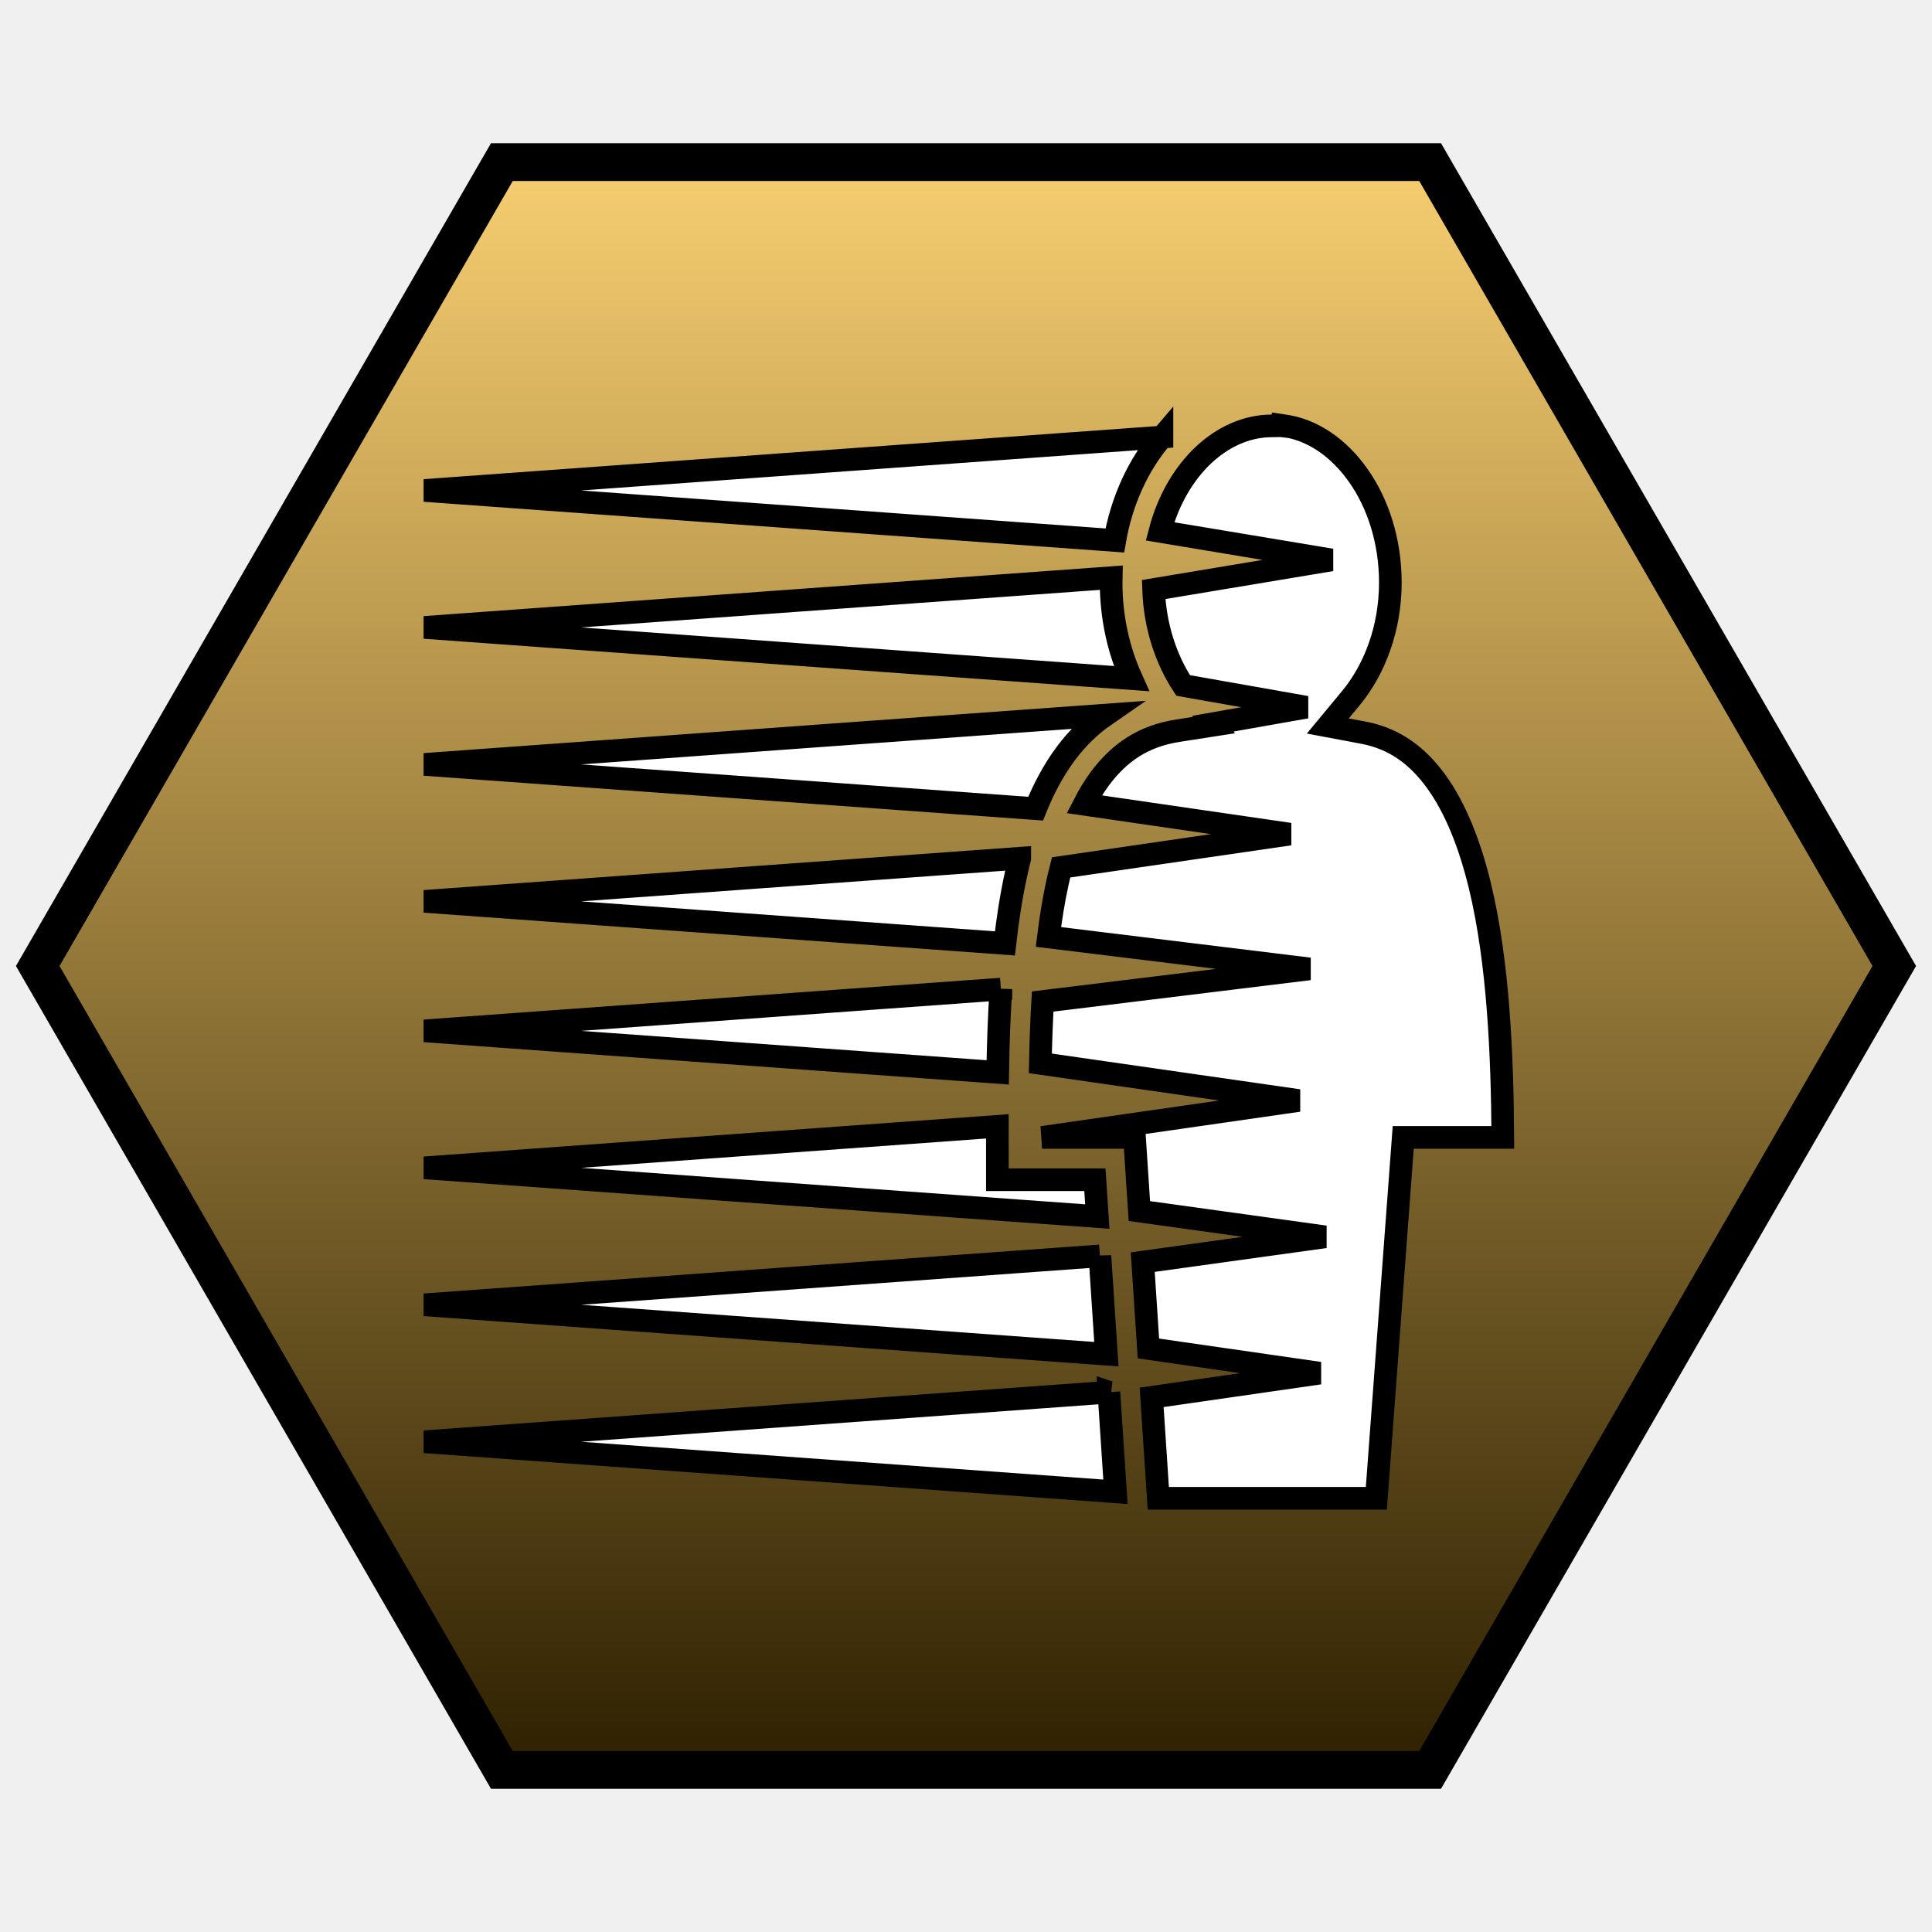
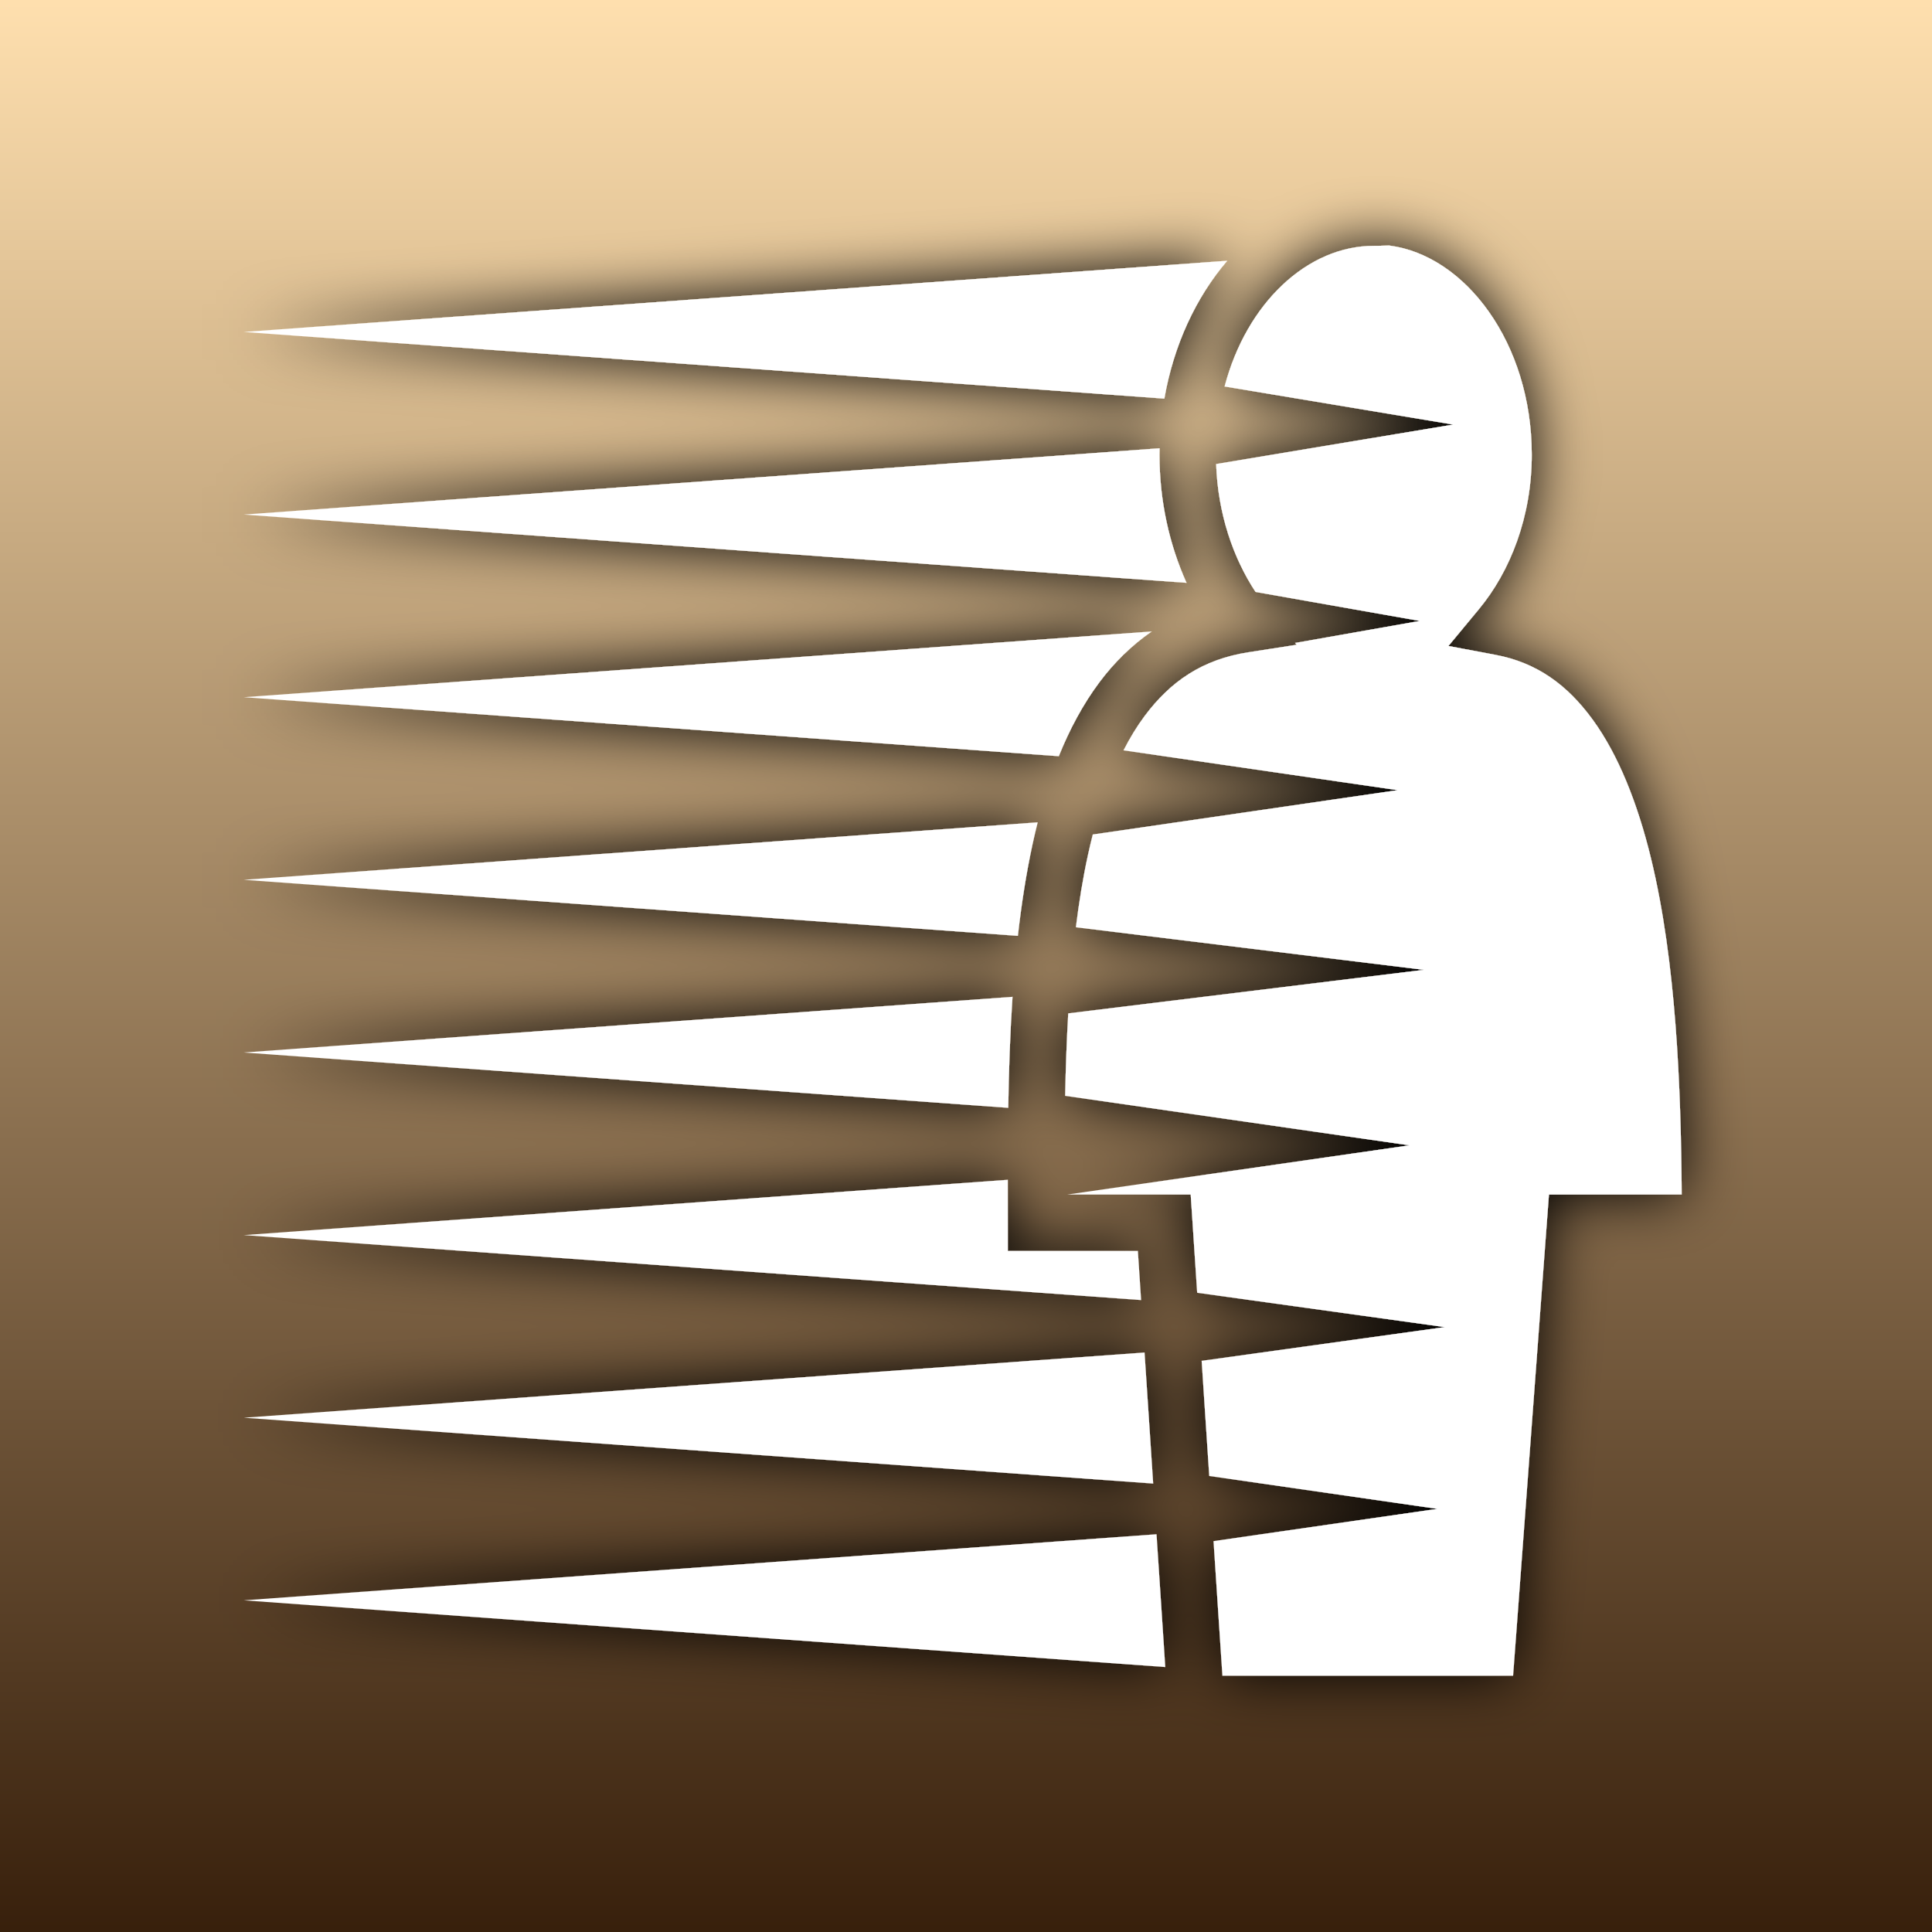
- <svg xmlns="http://www.w3.org/2000/svg" viewBox="0 0 512 512" style="height: 512px; width: 512px;">
+ <svg xmlns="http://www.w3.org/2000/svg" viewBox="0 0 512 512" style="height: 64px; width: 64px;">
  <defs>
-     <filter id="shadow-2" height="300%" width="300%" x="-100%" y="-100%">
-       <feFlood flood-color="rgba(208, 2, 27, 1)" result="flood" />
-       <feComposite in="flood" in2="SourceGraphic" operator="atop" result="composite" />0<feOffset dy="10" result="offset" />
-       <feComposite in="SourceGraphic" in2="offset" operator="over" />
-     </filter>
-     <filter id="shadow-3" height="300%" width="300%" x="-100%" y="-100%">
-       <feFlood flood-color="rgba(208, 2, 27, 1)" result="flood" />
-       <feComposite in="flood" in2="SourceGraphic" operator="atop" result="composite" />0<feOffset dy="10" result="offset" />
+     <filter id="shadow-1" height="300%" width="300%" x="-100%" y="-100%">
+       <feFlood flood-color="rgba(0, 0, 0, 1)" result="flood" />
+       <feComposite in="flood" in2="SourceGraphic" operator="atop" result="composite" />
+       <feGaussianBlur in="composite" stdDeviation="10" result="blur" />
+       <feOffset dx="0" dy="0" result="offset" />
      <feComposite in="SourceGraphic" in2="offset" operator="over" />
    </filter>
    <linearGradient x1="0" x2="0" y1="0" y2="1" id="lorc-dodging-gradient-0">
-       <stop offset="0%" stop-color="#f5cc6f" stop-opacity="1" />
-       <stop offset="100%" stop-color="#302202" stop-opacity="1" />
+       <stop offset="0%" stop-color="#ffe0af" stop-opacity="1" />
+       <stop offset="100%" stop-color="#371f0b" stop-opacity="1" />
    </linearGradient>
  </defs>
-   <polygon points="379,469.04,133,469.04,10,256,133,42.96,379,42.96,502,256" fill="url(#lorc-dodging-gradient-0)" stroke="#000000" stroke-opacity="1" stroke-width="10" />
+   <path d="M0 0h512v512H0z" fill="url(#lorc-dodging-gradient-0)" />
  <g class="" transform="translate(0,0)" style="">
-     <path d="M396.082 17.326c-.166-.025-1.922.108-4.977.108-21.975 0-42.158 18.904-49.437 46.595l75.713 12.61-78.526 13.085c.564 16.248 5.55 30.99 13.062 42.367l54.39 9.603-41.277 7.29.484.607-15.91 2.47c-15.262 2.366-25.866 9.63-34.46 21.165-2.534 3.4-4.848 7.198-6.962 11.328l90.798 13.2-100.976 14.684c-.576 2.25-1.118 4.542-1.627 6.874-1.662 7.613-2.953 15.622-3.982 23.854l115.275 14.107-117.81 14.418c-.525 9.083-.84 18.236-1.022 27.31l114.07 16.407-113.304 16.3h40.826l2.144 32.532 82.026 11.38-80.54 11.173 2.512 38.14 75.582 10.897-74.158 10.69 2.938 44.59h96.306l11.875-159.403h43.983c-.228-36.033-1.914-77.32-10.137-111.194-4.462-18.384-10.84-34.42-19.314-46.063-8.472-11.642-18.583-18.958-32.248-21.53l-15.59-2.933 10.124-12.213c10.435-12.587 17.49-30.688 17.49-51.127 0-37.056-22.084-66.04-47.127-69.295l-.106-.013-.108-.016zm-53.535 5.055L16.785 45.968l304.93 22.082c3.073-17.672 10.43-33.57 20.832-45.67zm-22.402 62.114L16.783 106.46l312.28 22.612c-5.686-12.618-8.96-27.047-8.96-42.422 0-.722.027-1.437.042-2.156zm-2.612 60.688L16.783 166.96l269.96 19.546c3.583-8.906 7.975-17.144 13.415-24.445 4.868-6.532 10.676-12.254 17.375-16.878zm-37.79 63.228l-262.96 19.04L273.19 246.02c1.18-10.497 2.77-20.808 4.927-30.69.51-2.33 1.05-4.635 1.625-6.918zm-8.327 57.803L16.783 284.65l253.225 18.336c.18-12.057.585-24.438 1.408-36.773zm-1.562 60.605l-253.07 18.325 297.22 21.52-1.072-16.267H269.86v-9.343c0-4.62-.01-9.38-.006-14.235zm45.294 57.22L16.783 405.64l301.227 21.81-2.862-43.413zm3.97 60.202L16.782 466.13l305.233 22.102-2.9-43.992z" fill="#ffffff" fill-opacity="1" stroke="#000000" stroke-opacity="1" stroke-width="10" transform="translate(102.4, 102.4) scale(0.6, 0.6) rotate(0, 256, 256) skewX(0) skewY(0)" />
+     <path d="M396.082 17.326c-.166-.025-1.922.108-4.977.108-21.975 0-42.158 18.904-49.437 46.595l75.713 12.61-78.526 13.085c.564 16.248 5.55 30.99 13.062 42.367l54.39 9.603-41.277 7.29.484.607-15.91 2.47c-15.262 2.366-25.866 9.63-34.46 21.165-2.534 3.4-4.848 7.198-6.962 11.328l90.798 13.2-100.976 14.684c-.576 2.25-1.118 4.542-1.627 6.874-1.662 7.613-2.953 15.622-3.982 23.854l115.275 14.107-117.81 14.418c-.525 9.083-.84 18.236-1.022 27.31l114.07 16.407-113.304 16.3h40.826l2.144 32.532 82.026 11.38-80.54 11.173 2.512 38.14 75.582 10.897-74.158 10.69 2.938 44.59h96.306l11.875-159.403h43.983c-.228-36.033-1.914-77.32-10.137-111.194-4.462-18.384-10.84-34.42-19.314-46.063-8.472-11.642-18.583-18.958-32.248-21.53l-15.59-2.933 10.124-12.213c10.435-12.587 17.49-30.688 17.49-51.127 0-37.056-22.084-66.04-47.127-69.295l-.106-.013-.108-.016zm-53.535 5.055L16.785 45.968l304.93 22.082c3.073-17.672 10.43-33.57 20.832-45.67zm-22.402 62.114L16.783 106.46l312.28 22.612c-5.686-12.618-8.96-27.047-8.96-42.422 0-.722.027-1.437.042-2.156zm-2.612 60.688L16.783 166.96l269.96 19.546c3.583-8.906 7.975-17.144 13.415-24.445 4.868-6.532 10.676-12.254 17.375-16.878zm-37.79 63.228l-262.96 19.04L273.19 246.02c1.18-10.497 2.77-20.808 4.927-30.69.51-2.33 1.05-4.635 1.625-6.918zm-8.327 57.803L16.783 284.65l253.225 18.336c.18-12.057.585-24.438 1.408-36.773zm-1.562 60.605l-253.07 18.325 297.22 21.52-1.072-16.267H269.86v-9.343c0-4.62-.01-9.38-.006-14.235zm45.294 57.22L16.783 405.64l301.227 21.81-2.862-43.413zm3.97 60.202L16.782 466.13l305.233 22.102-2.9-43.992z" fill="#fff" fill-opacity="1" transform="translate(51.2, 51.2) scale(0.8, 0.8) rotate(0, 256, 256) skewX(0) skewY(0)" filter="url(#shadow-1)" />
  </g>
</svg>
